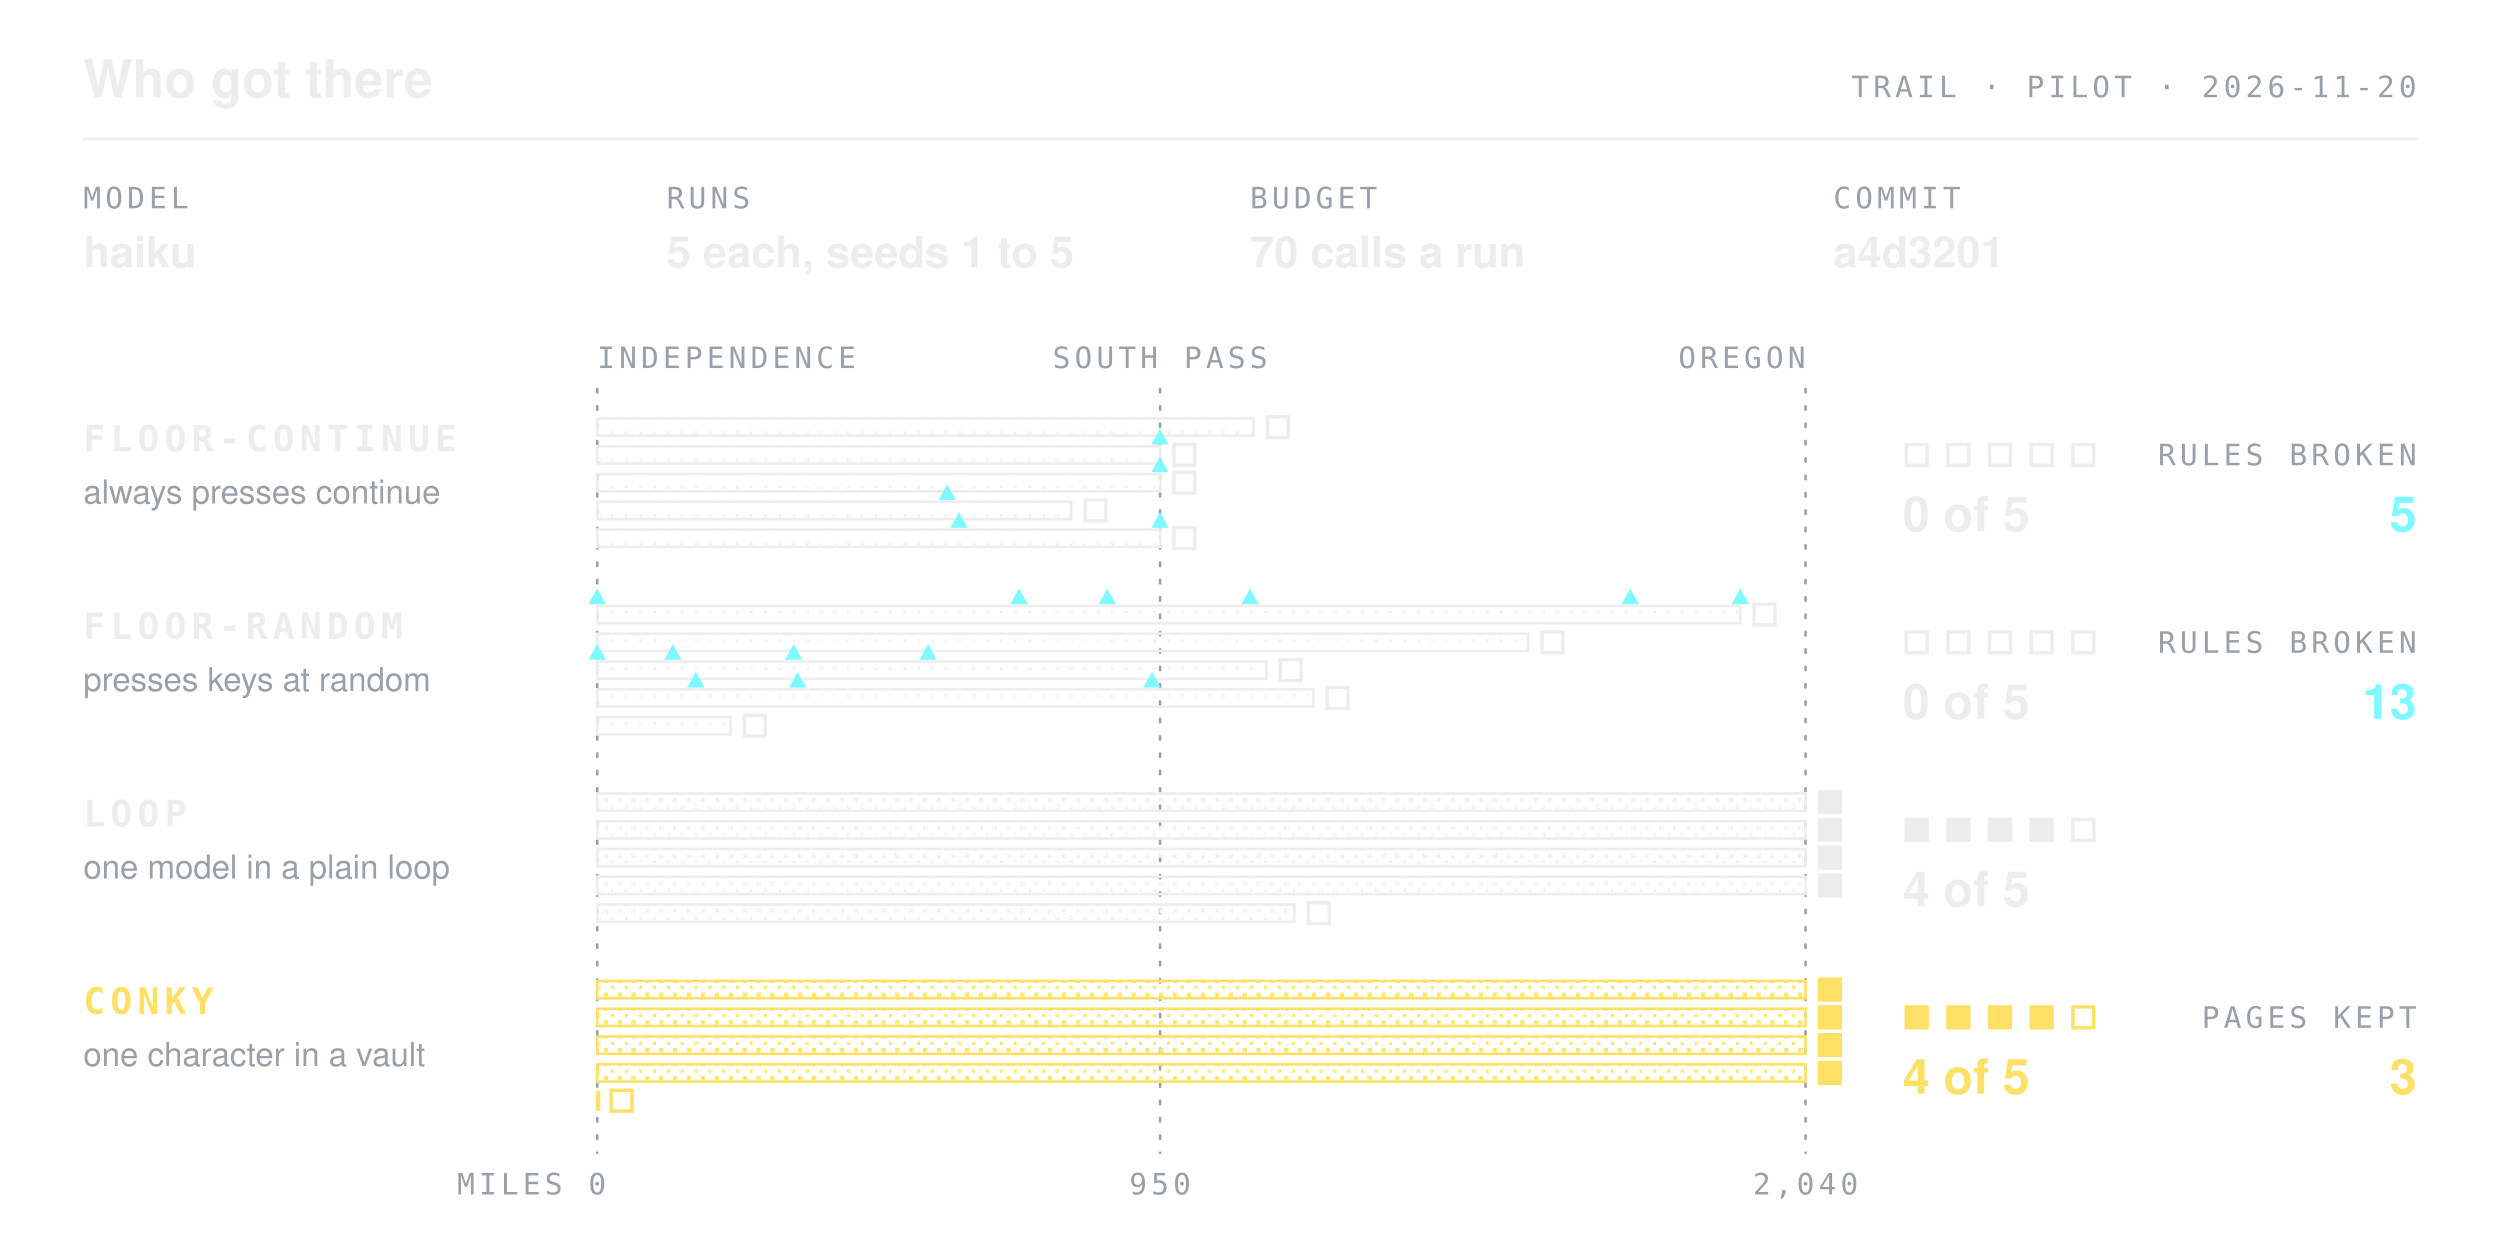
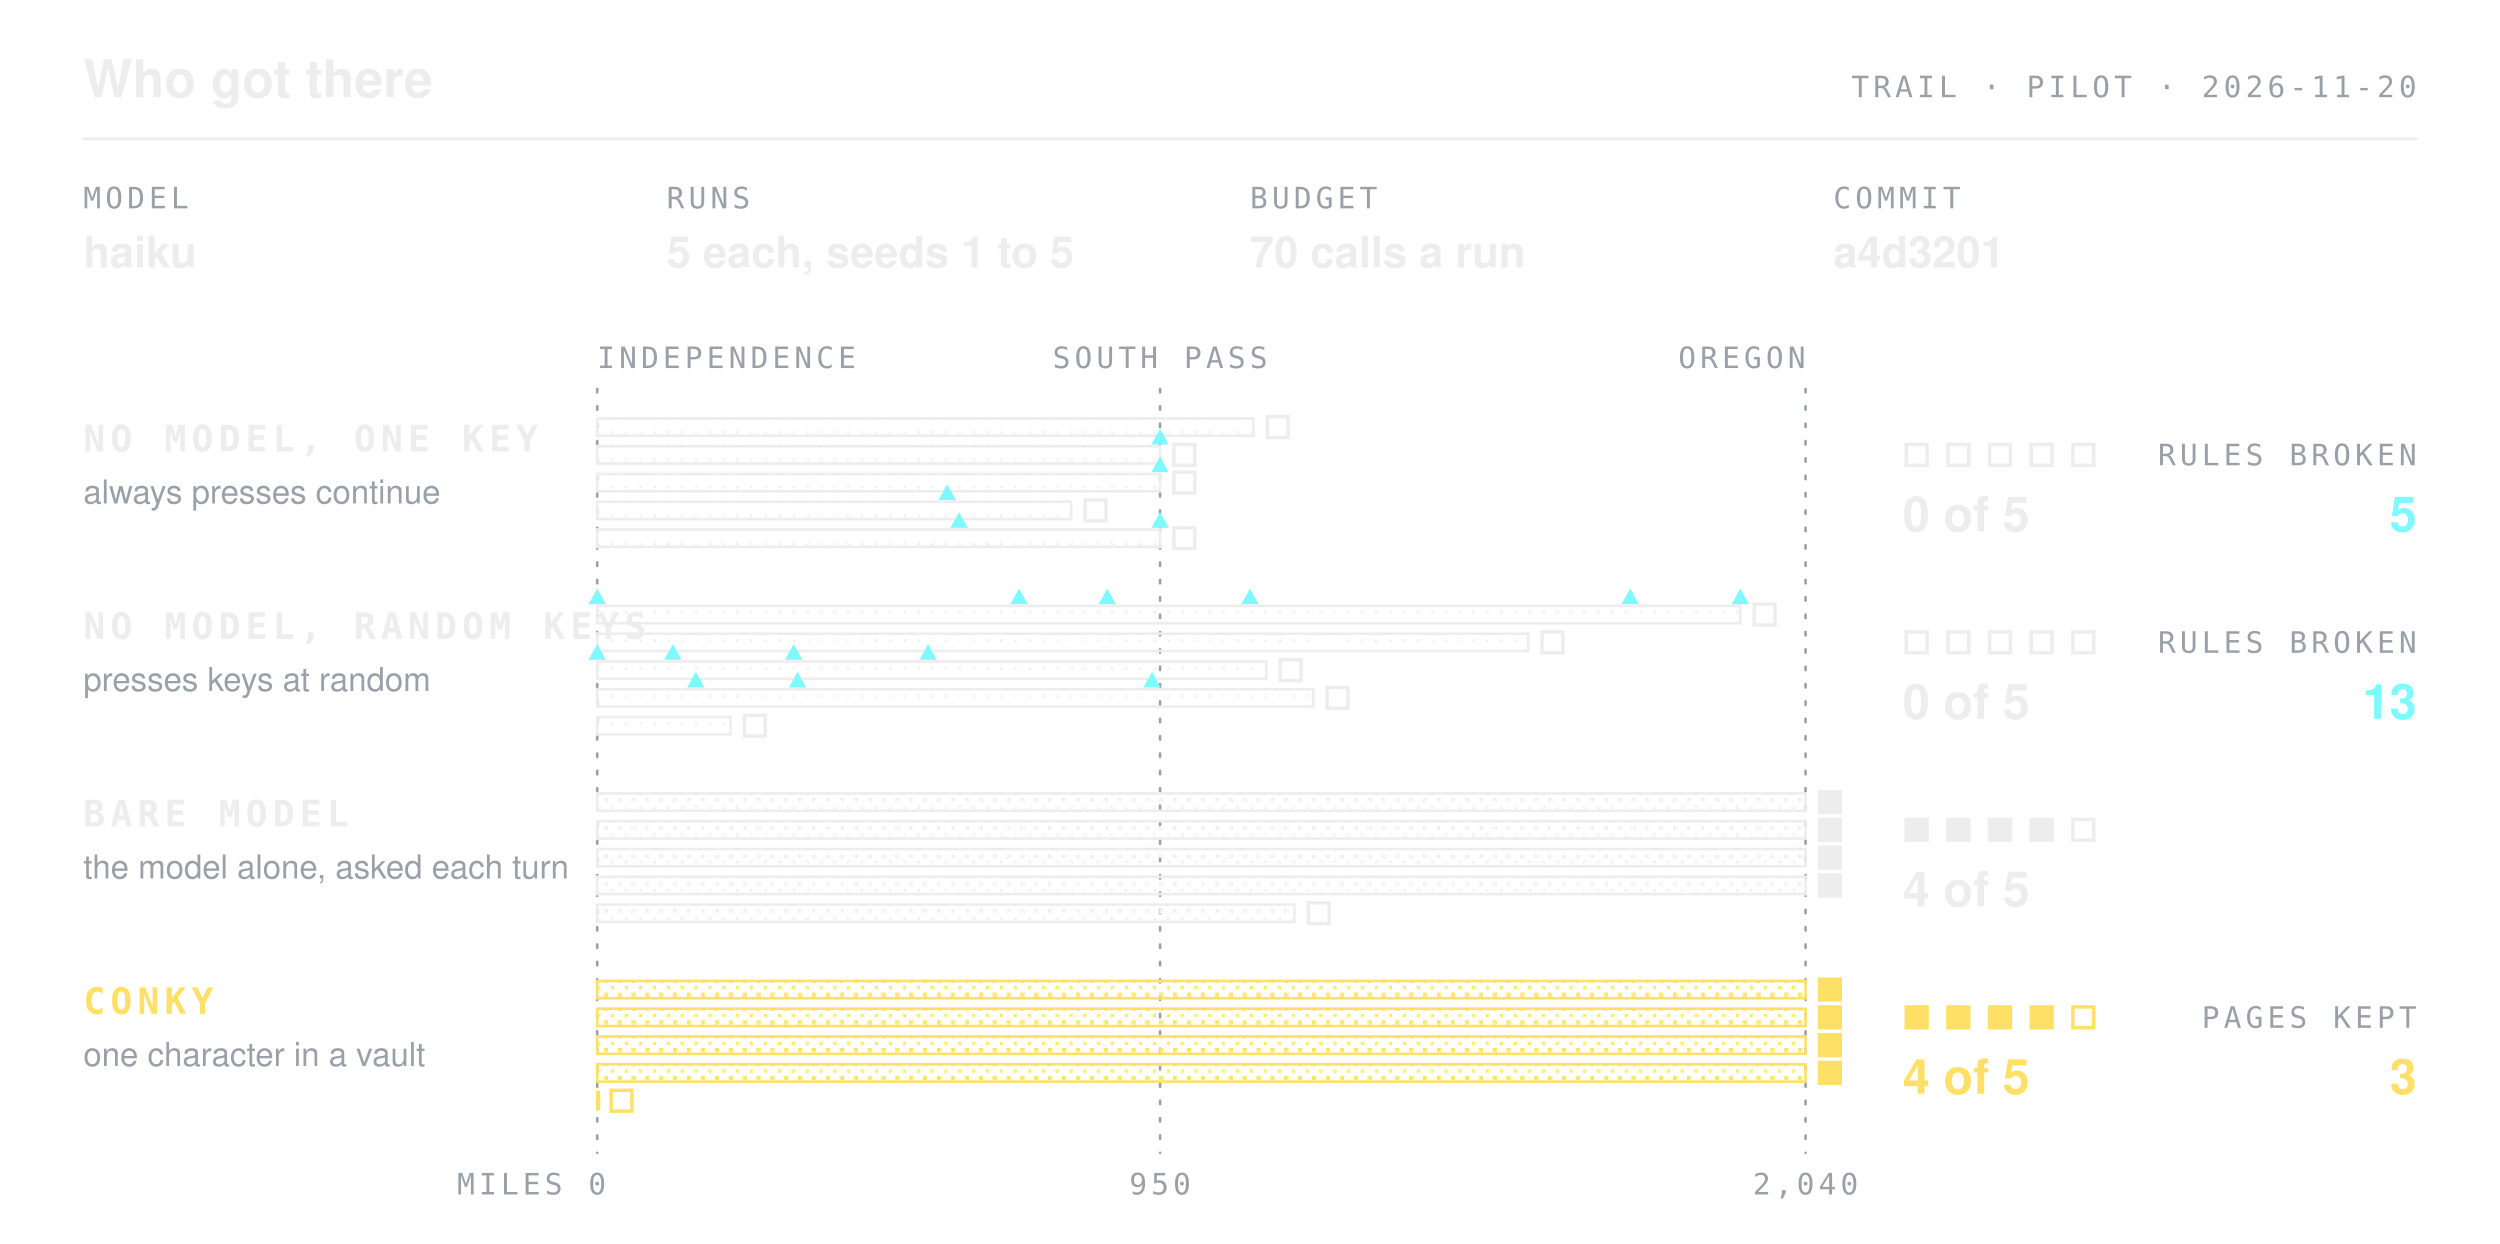
<svg xmlns="http://www.w3.org/2000/svg" width="720" height="358" viewBox="0 0 720 358" role="img" aria-label="Every run drawn as a bar from start to goal, one band per harness.">
  <defs>
    <pattern id="dots" width="4" height="4" patternUnits="userSpaceOnUse">
      <path d="M0 0h1v1h-1z" fill="#EDEDED" shape-rendering="crispEdges" />
    </pattern>
    <pattern id="dense" width="4" height="4" patternUnits="userSpaceOnUse">
      <path d="M0 0h1v1h-1zM2 2h1v1h-1z" fill="#EDEDED" shape-rendering="crispEdges" />
    </pattern>
    <pattern id="dense-accent" width="4" height="4" patternUnits="userSpaceOnUse">
      <path d="M0 0h1v1h-1zM2 2h1v1h-1z" fill="#FFE066" shape-rendering="crispEdges" />
    </pattern>
  </defs>
  <text x="24.0" y="28.0" font-family="-apple-system, BlinkMacSystemFont, 'Segoe UI', Helvetica, Arial, sans-serif" font-size="15" font-weight="bold" text-anchor="start" fill="#EDEDED">Who got there</text>
  <text x="696.0" y="28.0" font-family="ui-monospace, SFMono-Regular, Menlo, Consolas, monospace" font-size="8.5" font-weight="normal" text-anchor="end" fill="#9AA0A8" letter-spacing="0.14em">TRAIL · PILOT · 2026-11-20</text>
  <line x1="24.0" y1="40.0" x2="696.0" y2="40.0" stroke="#EDEDED" stroke-width="0.75" stroke-linecap="round" />
  <text x="24.0" y="60.0" font-family="ui-monospace, SFMono-Regular, Menlo, Consolas, monospace" font-size="8.5" font-weight="normal" text-anchor="start" fill="#9AA0A8" letter-spacing="0.14em">MODEL</text>
  <text x="24.0" y="77.0" font-family="-apple-system, BlinkMacSystemFont, 'Segoe UI', Helvetica, Arial, sans-serif" font-size="12.5" font-weight="bold" text-anchor="start" fill="#EDEDED">haiku</text>
  <text x="192.0" y="60.0" font-family="ui-monospace, SFMono-Regular, Menlo, Consolas, monospace" font-size="8.5" font-weight="normal" text-anchor="start" fill="#9AA0A8" letter-spacing="0.14em">RUNS</text>
  <text x="192.0" y="77.0" font-family="-apple-system, BlinkMacSystemFont, 'Segoe UI', Helvetica, Arial, sans-serif" font-size="12.5" font-weight="bold" text-anchor="start" fill="#EDEDED">5 each, seeds 1 to 5</text>
  <text x="360.0" y="60.0" font-family="ui-monospace, SFMono-Regular, Menlo, Consolas, monospace" font-size="8.5" font-weight="normal" text-anchor="start" fill="#9AA0A8" letter-spacing="0.14em">BUDGET</text>
  <text x="360.0" y="77.0" font-family="-apple-system, BlinkMacSystemFont, 'Segoe UI', Helvetica, Arial, sans-serif" font-size="12.5" font-weight="bold" text-anchor="start" fill="#EDEDED">70 calls a run</text>
  <text x="528.0" y="60.0" font-family="ui-monospace, SFMono-Regular, Menlo, Consolas, monospace" font-size="8.5" font-weight="normal" text-anchor="start" fill="#9AA0A8" letter-spacing="0.14em">COMMIT</text>
  <text x="528.0" y="77.0" font-family="-apple-system, BlinkMacSystemFont, 'Segoe UI', Helvetica, Arial, sans-serif" font-size="12.5" font-weight="bold" text-anchor="start" fill="#EDEDED">a4d3201</text>
  <text x="172.0" y="106.0" font-family="ui-monospace, SFMono-Regular, Menlo, Consolas, monospace" font-size="8.5" font-weight="normal" text-anchor="start" fill="#9AA0A8" letter-spacing="0.14em">INDEPENDENCE</text>
  <text x="520.0" y="106.0" font-family="ui-monospace, SFMono-Regular, Menlo, Consolas, monospace" font-size="8.5" font-weight="normal" text-anchor="end" fill="#9AA0A8" letter-spacing="0.14em">OREGON</text>
  <line x1="172.0" y1="112.0" x2="172.0" y2="332.0" stroke="#9AA0A8" stroke-width="0.75" stroke-linecap="round" stroke-dasharray="1 4" />
  <text x="172.0" y="344.0" font-family="ui-monospace, SFMono-Regular, Menlo, Consolas, monospace" font-size="8.5" font-weight="normal" text-anchor="middle" fill="#9AA0A8" letter-spacing="0.14em">0</text>
  <line x1="334.1" y1="112.0" x2="334.1" y2="332.0" stroke="#9AA0A8" stroke-width="0.75" stroke-linecap="round" stroke-dasharray="1 4" />
  <text x="334.1" y="344.0" font-family="ui-monospace, SFMono-Regular, Menlo, Consolas, monospace" font-size="8.5" font-weight="normal" text-anchor="middle" fill="#9AA0A8" letter-spacing="0.14em">950</text>
  <line x1="520.0" y1="112.0" x2="520.0" y2="332.0" stroke="#9AA0A8" stroke-width="0.75" stroke-linecap="round" stroke-dasharray="1 4" />
  <text x="520.0" y="344.0" font-family="ui-monospace, SFMono-Regular, Menlo, Consolas, monospace" font-size="8.5" font-weight="normal" text-anchor="middle" fill="#9AA0A8" letter-spacing="0.14em">2,040</text>
  <text x="334.1" y="106.0" font-family="ui-monospace, SFMono-Regular, Menlo, Consolas, monospace" font-size="8.5" font-weight="normal" text-anchor="middle" fill="#9AA0A8" letter-spacing="0.14em">SOUTH PASS</text>
  <text x="162.0" y="344.0" font-family="ui-monospace, SFMono-Regular, Menlo, Consolas, monospace" font-size="8.5" font-weight="normal" text-anchor="end" fill="#9AA0A8" letter-spacing="0.14em">MILES</text>
-   <text x="24.0" y="130.0" font-family="ui-monospace, SFMono-Regular, Menlo, Consolas, monospace" font-size="10.5" font-weight="bold" text-anchor="start" fill="#EDEDED" letter-spacing="0.14em">FLOOR-CONTINUE</text>
+   <text x="24.0" y="130.0" font-family="ui-monospace, SFMono-Regular, Menlo, Consolas, monospace" font-size="10.5" font-weight="bold" text-anchor="start" fill="#EDEDED" letter-spacing="0.14em">NO MODEL, ONE KEY</text>
  <text x="24.0" y="145.0" font-family="-apple-system, BlinkMacSystemFont, 'Segoe UI', Helvetica, Arial, sans-serif" font-size="9.5" font-weight="normal" text-anchor="start" fill="#9AA0A8">always presses continue</text>
  <rect x="172.0" y="120.5" width="189.0" height="5.0" fill="url(#dots)" stroke="#EDEDED" stroke-width="0.75" />
  <rect x="365.0" y="120.0" width="6.0" height="6.0" fill="none" stroke="#EDEDED" stroke-width="1.0" />
  <rect x="172.0" y="128.5" width="162.1" height="5.0" fill="url(#dots)" stroke="#EDEDED" stroke-width="0.75" />
  <path d="M331.6,128.0 h5 l-2.5,-4.5 Z" fill="#7DF9FF" stroke="none" stroke-width="1.2" stroke-linejoin="round" stroke-linecap="round" />
  <rect x="338.1" y="128.0" width="6.0" height="6.0" fill="none" stroke="#EDEDED" stroke-width="1.0" />
  <rect x="172.0" y="136.5" width="162.1" height="5.0" fill="url(#dots)" stroke="#EDEDED" stroke-width="0.75" />
  <path d="M331.6,136.0 h5 l-2.5,-4.5 Z" fill="#7DF9FF" stroke="none" stroke-width="1.2" stroke-linejoin="round" stroke-linecap="round" />
  <rect x="338.1" y="136.0" width="6.0" height="6.0" fill="none" stroke="#EDEDED" stroke-width="1.0" />
  <rect x="172.0" y="144.5" width="136.5" height="5.0" fill="url(#dots)" stroke="#EDEDED" stroke-width="0.75" />
  <path d="M270.3,144.0 h5 l-2.5,-4.5 Z" fill="#7DF9FF" stroke="none" stroke-width="1.2" stroke-linejoin="round" stroke-linecap="round" />
  <rect x="312.5" y="144.0" width="6.0" height="6.0" fill="none" stroke="#EDEDED" stroke-width="1.0" />
  <rect x="172.0" y="152.5" width="162.1" height="5.0" fill="url(#dots)" stroke="#EDEDED" stroke-width="0.75" />
  <path d="M273.7,152.0 h5 l-2.5,-4.5 Z" fill="#7DF9FF" stroke="none" stroke-width="1.2" stroke-linejoin="round" stroke-linecap="round" />
  <path d="M331.6,152.0 h5 l-2.5,-4.5 Z" fill="#7DF9FF" stroke="none" stroke-width="1.2" stroke-linejoin="round" stroke-linecap="round" />
  <rect x="338.1" y="152.0" width="6.0" height="6.0" fill="none" stroke="#EDEDED" stroke-width="1.0" />
  <rect x="549.0" y="128.0" width="6.0" height="6.0" fill="none" stroke="#EDEDED" stroke-width="1.0" />
  <rect x="561.0" y="128.0" width="6.0" height="6.0" fill="none" stroke="#EDEDED" stroke-width="1.0" />
  <rect x="573.0" y="128.0" width="6.0" height="6.0" fill="none" stroke="#EDEDED" stroke-width="1.0" />
  <rect x="585.0" y="128.0" width="6.0" height="6.0" fill="none" stroke="#EDEDED" stroke-width="1.0" />
  <rect x="597.0" y="128.0" width="6.0" height="6.0" fill="none" stroke="#EDEDED" stroke-width="1.0" />
  <text x="548.0" y="153.0" font-family="-apple-system, BlinkMacSystemFont, 'Segoe UI', Helvetica, Arial, sans-serif" font-size="14" font-weight="bold" text-anchor="start" fill="#EDEDED">0 of 5</text>
  <text x="696.0" y="153.0" font-family="-apple-system, BlinkMacSystemFont, 'Segoe UI', Helvetica, Arial, sans-serif" font-size="14" font-weight="bold" text-anchor="end" fill="#7DF9FF">5</text>
  <text x="696.0" y="134.0" font-family="ui-monospace, SFMono-Regular, Menlo, Consolas, monospace" font-size="8.5" font-weight="normal" text-anchor="end" fill="#9AA0A8" letter-spacing="0.14em">RULES BROKEN</text>
-   <text x="24.0" y="184.0" font-family="ui-monospace, SFMono-Regular, Menlo, Consolas, monospace" font-size="10.5" font-weight="bold" text-anchor="start" fill="#EDEDED" letter-spacing="0.14em">FLOOR-RANDOM</text>
+   <text x="24.0" y="184.0" font-family="ui-monospace, SFMono-Regular, Menlo, Consolas, monospace" font-size="10.5" font-weight="bold" text-anchor="start" fill="#EDEDED" letter-spacing="0.14em">NO MODEL, RANDOM KEYS</text>
  <text x="24.0" y="199.0" font-family="-apple-system, BlinkMacSystemFont, 'Segoe UI', Helvetica, Arial, sans-serif" font-size="9.5" font-weight="normal" text-anchor="start" fill="#9AA0A8">presses keys at random</text>
  <rect x="172.0" y="174.5" width="329.2" height="5.0" fill="url(#dots)" stroke="#EDEDED" stroke-width="0.75" />
  <path d="M169.5,174.0 h5 l-2.5,-4.5 Z" fill="#7DF9FF" stroke="none" stroke-width="1.2" stroke-linejoin="round" stroke-linecap="round" />
  <path d="M291.0,174.0 h5 l-2.5,-4.5 Z" fill="#7DF9FF" stroke="none" stroke-width="1.2" stroke-linejoin="round" stroke-linecap="round" />
  <path d="M316.4,174.0 h5 l-2.5,-4.5 Z" fill="#7DF9FF" stroke="none" stroke-width="1.2" stroke-linejoin="round" stroke-linecap="round" />
  <path d="M357.5,174.0 h5 l-2.5,-4.5 Z" fill="#7DF9FF" stroke="none" stroke-width="1.2" stroke-linejoin="round" stroke-linecap="round" />
  <path d="M467.0,174.0 h5 l-2.5,-4.5 Z" fill="#7DF9FF" stroke="none" stroke-width="1.2" stroke-linejoin="round" stroke-linecap="round" />
  <path d="M498.7,174.0 h5 l-2.5,-4.5 Z" fill="#7DF9FF" stroke="none" stroke-width="1.2" stroke-linejoin="round" stroke-linecap="round" />
  <rect x="505.2" y="174.0" width="6.0" height="6.0" fill="none" stroke="#EDEDED" stroke-width="1.0" />
  <rect x="172.0" y="182.5" width="268.1" height="5.0" fill="url(#dots)" stroke="#EDEDED" stroke-width="0.75" />
  <rect x="444.1" y="182.0" width="6.0" height="6.0" fill="none" stroke="#EDEDED" stroke-width="1.0" />
  <rect x="172.0" y="190.5" width="192.7" height="5.0" fill="url(#dots)" stroke="#EDEDED" stroke-width="0.75" />
  <path d="M169.5,190.0 h5 l-2.5,-4.5 Z" fill="#7DF9FF" stroke="none" stroke-width="1.2" stroke-linejoin="round" stroke-linecap="round" />
  <path d="M191.3,190.0 h5 l-2.5,-4.5 Z" fill="#7DF9FF" stroke="none" stroke-width="1.2" stroke-linejoin="round" stroke-linecap="round" />
  <path d="M226.1,190.0 h5 l-2.5,-4.5 Z" fill="#7DF9FF" stroke="none" stroke-width="1.2" stroke-linejoin="round" stroke-linecap="round" />
  <path d="M264.8,190.0 h5 l-2.5,-4.5 Z" fill="#7DF9FF" stroke="none" stroke-width="1.2" stroke-linejoin="round" stroke-linecap="round" />
  <rect x="368.7" y="190.0" width="6.0" height="6.0" fill="none" stroke="#EDEDED" stroke-width="1.0" />
  <rect x="172.0" y="198.5" width="206.2" height="5.0" fill="url(#dots)" stroke="#EDEDED" stroke-width="0.75" />
  <path d="M197.9,198.0 h5 l-2.5,-4.5 Z" fill="#7DF9FF" stroke="none" stroke-width="1.2" stroke-linejoin="round" stroke-linecap="round" />
  <path d="M227.2,198.0 h5 l-2.5,-4.5 Z" fill="#7DF9FF" stroke="none" stroke-width="1.2" stroke-linejoin="round" stroke-linecap="round" />
  <path d="M329.3,198.0 h5 l-2.5,-4.5 Z" fill="#7DF9FF" stroke="none" stroke-width="1.2" stroke-linejoin="round" stroke-linecap="round" />
  <rect x="382.2" y="198.0" width="6.0" height="6.0" fill="none" stroke="#EDEDED" stroke-width="1.0" />
  <rect x="172.0" y="206.5" width="38.4" height="5.0" fill="url(#dots)" stroke="#EDEDED" stroke-width="0.75" />
  <rect x="214.4" y="206.0" width="6.0" height="6.0" fill="none" stroke="#EDEDED" stroke-width="1.0" />
  <rect x="549.0" y="182.0" width="6.0" height="6.0" fill="none" stroke="#EDEDED" stroke-width="1.0" />
  <rect x="561.0" y="182.0" width="6.0" height="6.0" fill="none" stroke="#EDEDED" stroke-width="1.0" />
  <rect x="573.0" y="182.0" width="6.0" height="6.0" fill="none" stroke="#EDEDED" stroke-width="1.0" />
  <rect x="585.0" y="182.0" width="6.0" height="6.0" fill="none" stroke="#EDEDED" stroke-width="1.0" />
  <rect x="597.0" y="182.0" width="6.0" height="6.0" fill="none" stroke="#EDEDED" stroke-width="1.0" />
  <text x="548.0" y="207.0" font-family="-apple-system, BlinkMacSystemFont, 'Segoe UI', Helvetica, Arial, sans-serif" font-size="14" font-weight="bold" text-anchor="start" fill="#EDEDED">0 of 5</text>
  <text x="696.0" y="207.0" font-family="-apple-system, BlinkMacSystemFont, 'Segoe UI', Helvetica, Arial, sans-serif" font-size="14" font-weight="bold" text-anchor="end" fill="#7DF9FF">13</text>
  <text x="696.0" y="188.0" font-family="ui-monospace, SFMono-Regular, Menlo, Consolas, monospace" font-size="8.5" font-weight="normal" text-anchor="end" fill="#9AA0A8" letter-spacing="0.14em">RULES BROKEN</text>
-   <text x="24.0" y="238.0" font-family="ui-monospace, SFMono-Regular, Menlo, Consolas, monospace" font-size="10.5" font-weight="bold" text-anchor="start" fill="#EDEDED" letter-spacing="0.14em">LOOP</text>
-   <text x="24.0" y="253.0" font-family="-apple-system, BlinkMacSystemFont, 'Segoe UI', Helvetica, Arial, sans-serif" font-size="9.5" font-weight="normal" text-anchor="start" fill="#9AA0A8">one model in a plain loop</text>
+   <text x="24.0" y="238.0" font-family="ui-monospace, SFMono-Regular, Menlo, Consolas, monospace" font-size="10.5" font-weight="bold" text-anchor="start" fill="#EDEDED" letter-spacing="0.14em">BARE MODEL</text>
+   <text x="24.0" y="253.0" font-family="-apple-system, BlinkMacSystemFont, 'Segoe UI', Helvetica, Arial, sans-serif" font-size="9.5" font-weight="normal" text-anchor="start" fill="#9AA0A8">the model alone, asked each turn</text>
  <rect x="172.0" y="228.5" width="348.0" height="5.0" fill="url(#dense)" stroke="#EDEDED" stroke-width="0.75" />
  <rect x="524.0" y="228.0" width="6.0" height="6.0" fill="#EDEDED" stroke="#EDEDED" stroke-width="1.0" />
  <rect x="172.0" y="236.5" width="348.0" height="5.0" fill="url(#dense)" stroke="#EDEDED" stroke-width="0.75" />
  <rect x="524.0" y="236.0" width="6.0" height="6.0" fill="#EDEDED" stroke="#EDEDED" stroke-width="1.0" />
  <rect x="172.0" y="244.5" width="348.0" height="5.0" fill="url(#dense)" stroke="#EDEDED" stroke-width="0.75" />
  <rect x="524.0" y="244.0" width="6.0" height="6.0" fill="#EDEDED" stroke="#EDEDED" stroke-width="1.0" />
  <rect x="172.0" y="252.5" width="348.0" height="5.0" fill="url(#dense)" stroke="#EDEDED" stroke-width="0.75" />
  <rect x="524.0" y="252.0" width="6.0" height="6.0" fill="#EDEDED" stroke="#EDEDED" stroke-width="1.0" />
  <rect x="172.0" y="260.5" width="200.8" height="5.0" fill="url(#dense)" stroke="#EDEDED" stroke-width="0.75" />
  <rect x="376.8" y="260.0" width="6.0" height="6.0" fill="none" stroke="#EDEDED" stroke-width="1.0" />
  <rect x="549.0" y="236.0" width="6.0" height="6.0" fill="#EDEDED" stroke="#EDEDED" stroke-width="1.0" />
  <rect x="561.0" y="236.0" width="6.0" height="6.0" fill="#EDEDED" stroke="#EDEDED" stroke-width="1.0" />
  <rect x="573.0" y="236.0" width="6.0" height="6.0" fill="#EDEDED" stroke="#EDEDED" stroke-width="1.0" />
  <rect x="585.0" y="236.0" width="6.0" height="6.0" fill="#EDEDED" stroke="#EDEDED" stroke-width="1.0" />
  <rect x="597.0" y="236.0" width="6.0" height="6.0" fill="none" stroke="#EDEDED" stroke-width="1.0" />
  <text x="548.0" y="261.0" font-family="-apple-system, BlinkMacSystemFont, 'Segoe UI', Helvetica, Arial, sans-serif" font-size="14" font-weight="bold" text-anchor="start" fill="#EDEDED">4 of 5</text>
  <text x="24.0" y="292.0" font-family="ui-monospace, SFMono-Regular, Menlo, Consolas, monospace" font-size="10.5" font-weight="bold" text-anchor="start" fill="#FFE066" letter-spacing="0.14em">CONKY</text>
  <text x="24.0" y="307.0" font-family="-apple-system, BlinkMacSystemFont, 'Segoe UI', Helvetica, Arial, sans-serif" font-size="9.5" font-weight="normal" text-anchor="start" fill="#9AA0A8">one character in a vault</text>
  <rect x="172.0" y="282.5" width="348.0" height="5.0" fill="url(#dense-accent)" stroke="#FFE066" stroke-width="0.75" />
  <rect x="524.0" y="282.0" width="6.0" height="6.0" fill="#FFE066" stroke="#FFE066" stroke-width="1.0" />
  <rect x="172.0" y="290.5" width="348.0" height="5.0" fill="url(#dense-accent)" stroke="#FFE066" stroke-width="0.75" />
  <rect x="524.0" y="290.0" width="6.0" height="6.0" fill="#FFE066" stroke="#FFE066" stroke-width="1.0" />
  <rect x="172.0" y="298.5" width="348.0" height="5.0" fill="url(#dense-accent)" stroke="#FFE066" stroke-width="0.75" />
  <rect x="524.0" y="298.0" width="6.0" height="6.0" fill="#FFE066" stroke="#FFE066" stroke-width="1.0" />
  <rect x="172.0" y="306.5" width="348.0" height="5.0" fill="url(#dense-accent)" stroke="#FFE066" stroke-width="0.75" />
  <rect x="524.0" y="306.0" width="6.0" height="6.0" fill="#FFE066" stroke="#FFE066" stroke-width="1.0" />
  <rect x="172.0" y="314.5" width="0.5" height="5.0" fill="url(#dense-accent)" stroke="#FFE066" stroke-width="0.75" />
  <rect x="176.0" y="314.0" width="6.0" height="6.0" fill="none" stroke="#FFE066" stroke-width="1.0" />
  <rect x="549.0" y="290.0" width="6.0" height="6.0" fill="#FFE066" stroke="#FFE066" stroke-width="1.0" />
  <rect x="561.0" y="290.0" width="6.0" height="6.0" fill="#FFE066" stroke="#FFE066" stroke-width="1.0" />
  <rect x="573.0" y="290.0" width="6.0" height="6.0" fill="#FFE066" stroke="#FFE066" stroke-width="1.0" />
  <rect x="585.0" y="290.0" width="6.0" height="6.0" fill="#FFE066" stroke="#FFE066" stroke-width="1.0" />
  <rect x="597.0" y="290.0" width="6.0" height="6.0" fill="none" stroke="#FFE066" stroke-width="1.0" />
  <text x="548.0" y="315.0" font-family="-apple-system, BlinkMacSystemFont, 'Segoe UI', Helvetica, Arial, sans-serif" font-size="14" font-weight="bold" text-anchor="start" fill="#FFE066">4 of 5</text>
  <text x="696.0" y="315.0" font-family="-apple-system, BlinkMacSystemFont, 'Segoe UI', Helvetica, Arial, sans-serif" font-size="14" font-weight="bold" text-anchor="end" fill="#FFE066">3</text>
  <text x="696.0" y="296.0" font-family="ui-monospace, SFMono-Regular, Menlo, Consolas, monospace" font-size="8.5" font-weight="normal" text-anchor="end" fill="#9AA0A8" letter-spacing="0.14em">PAGES KEPT</text>
</svg>
